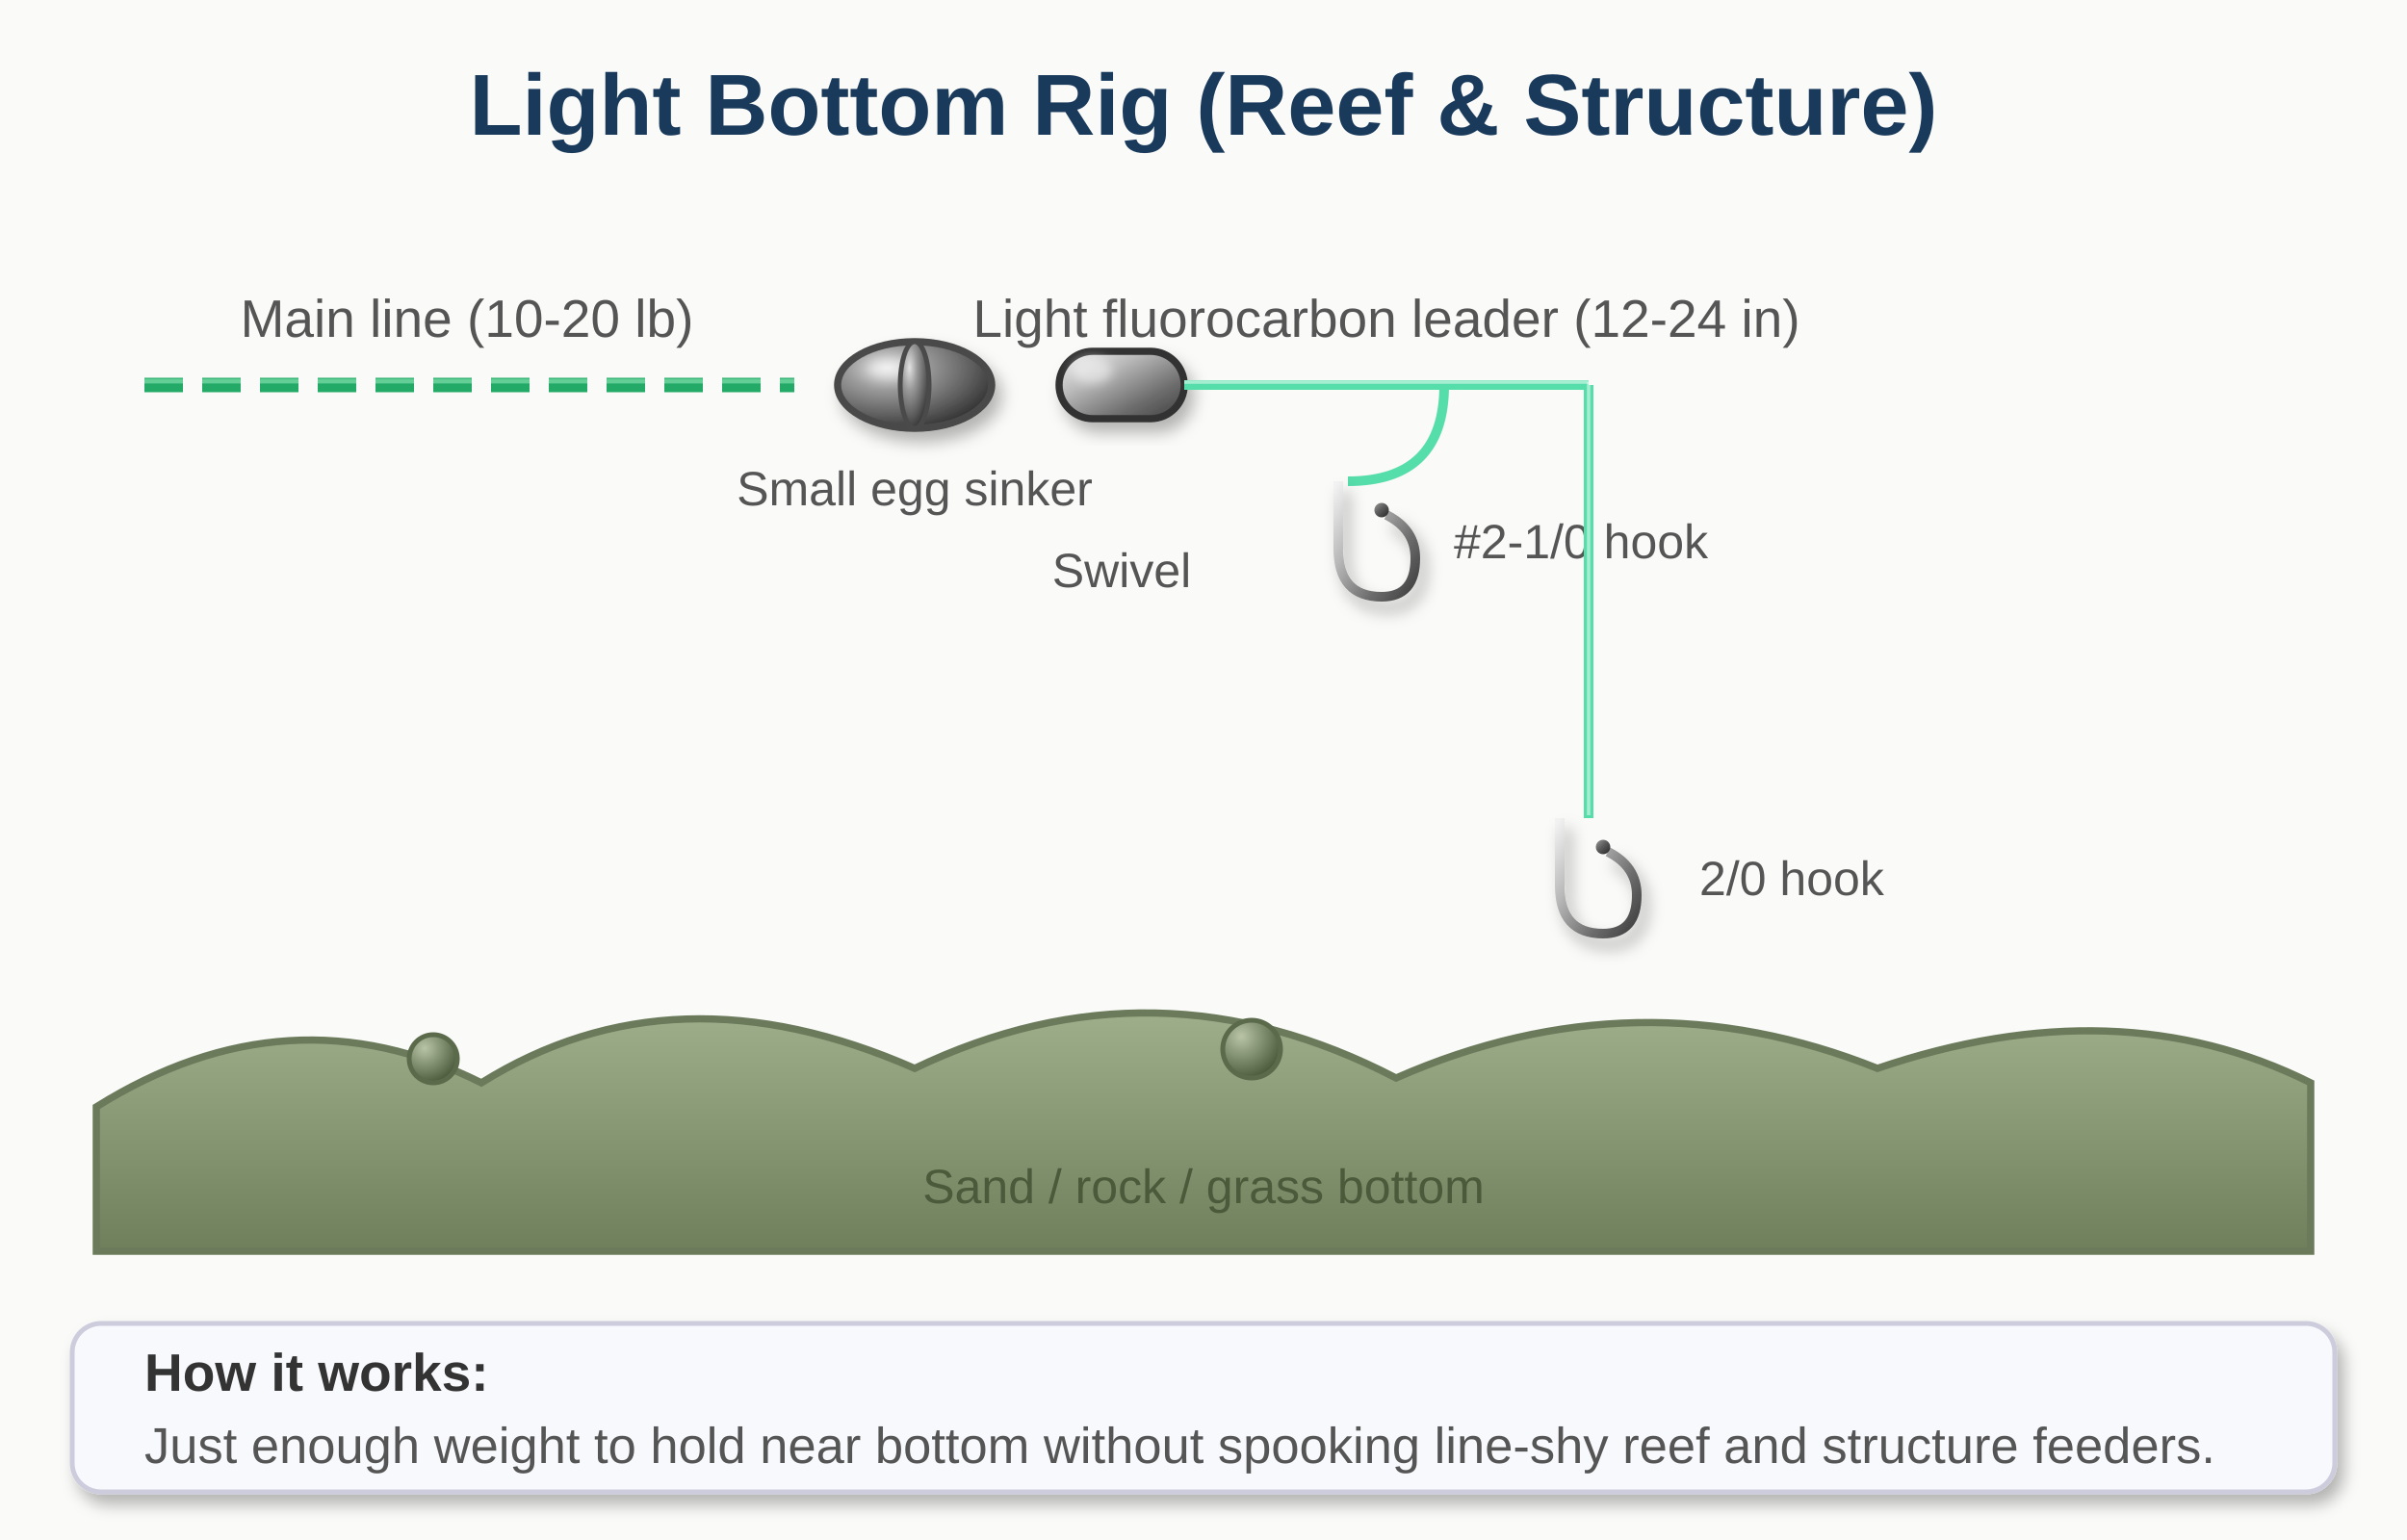
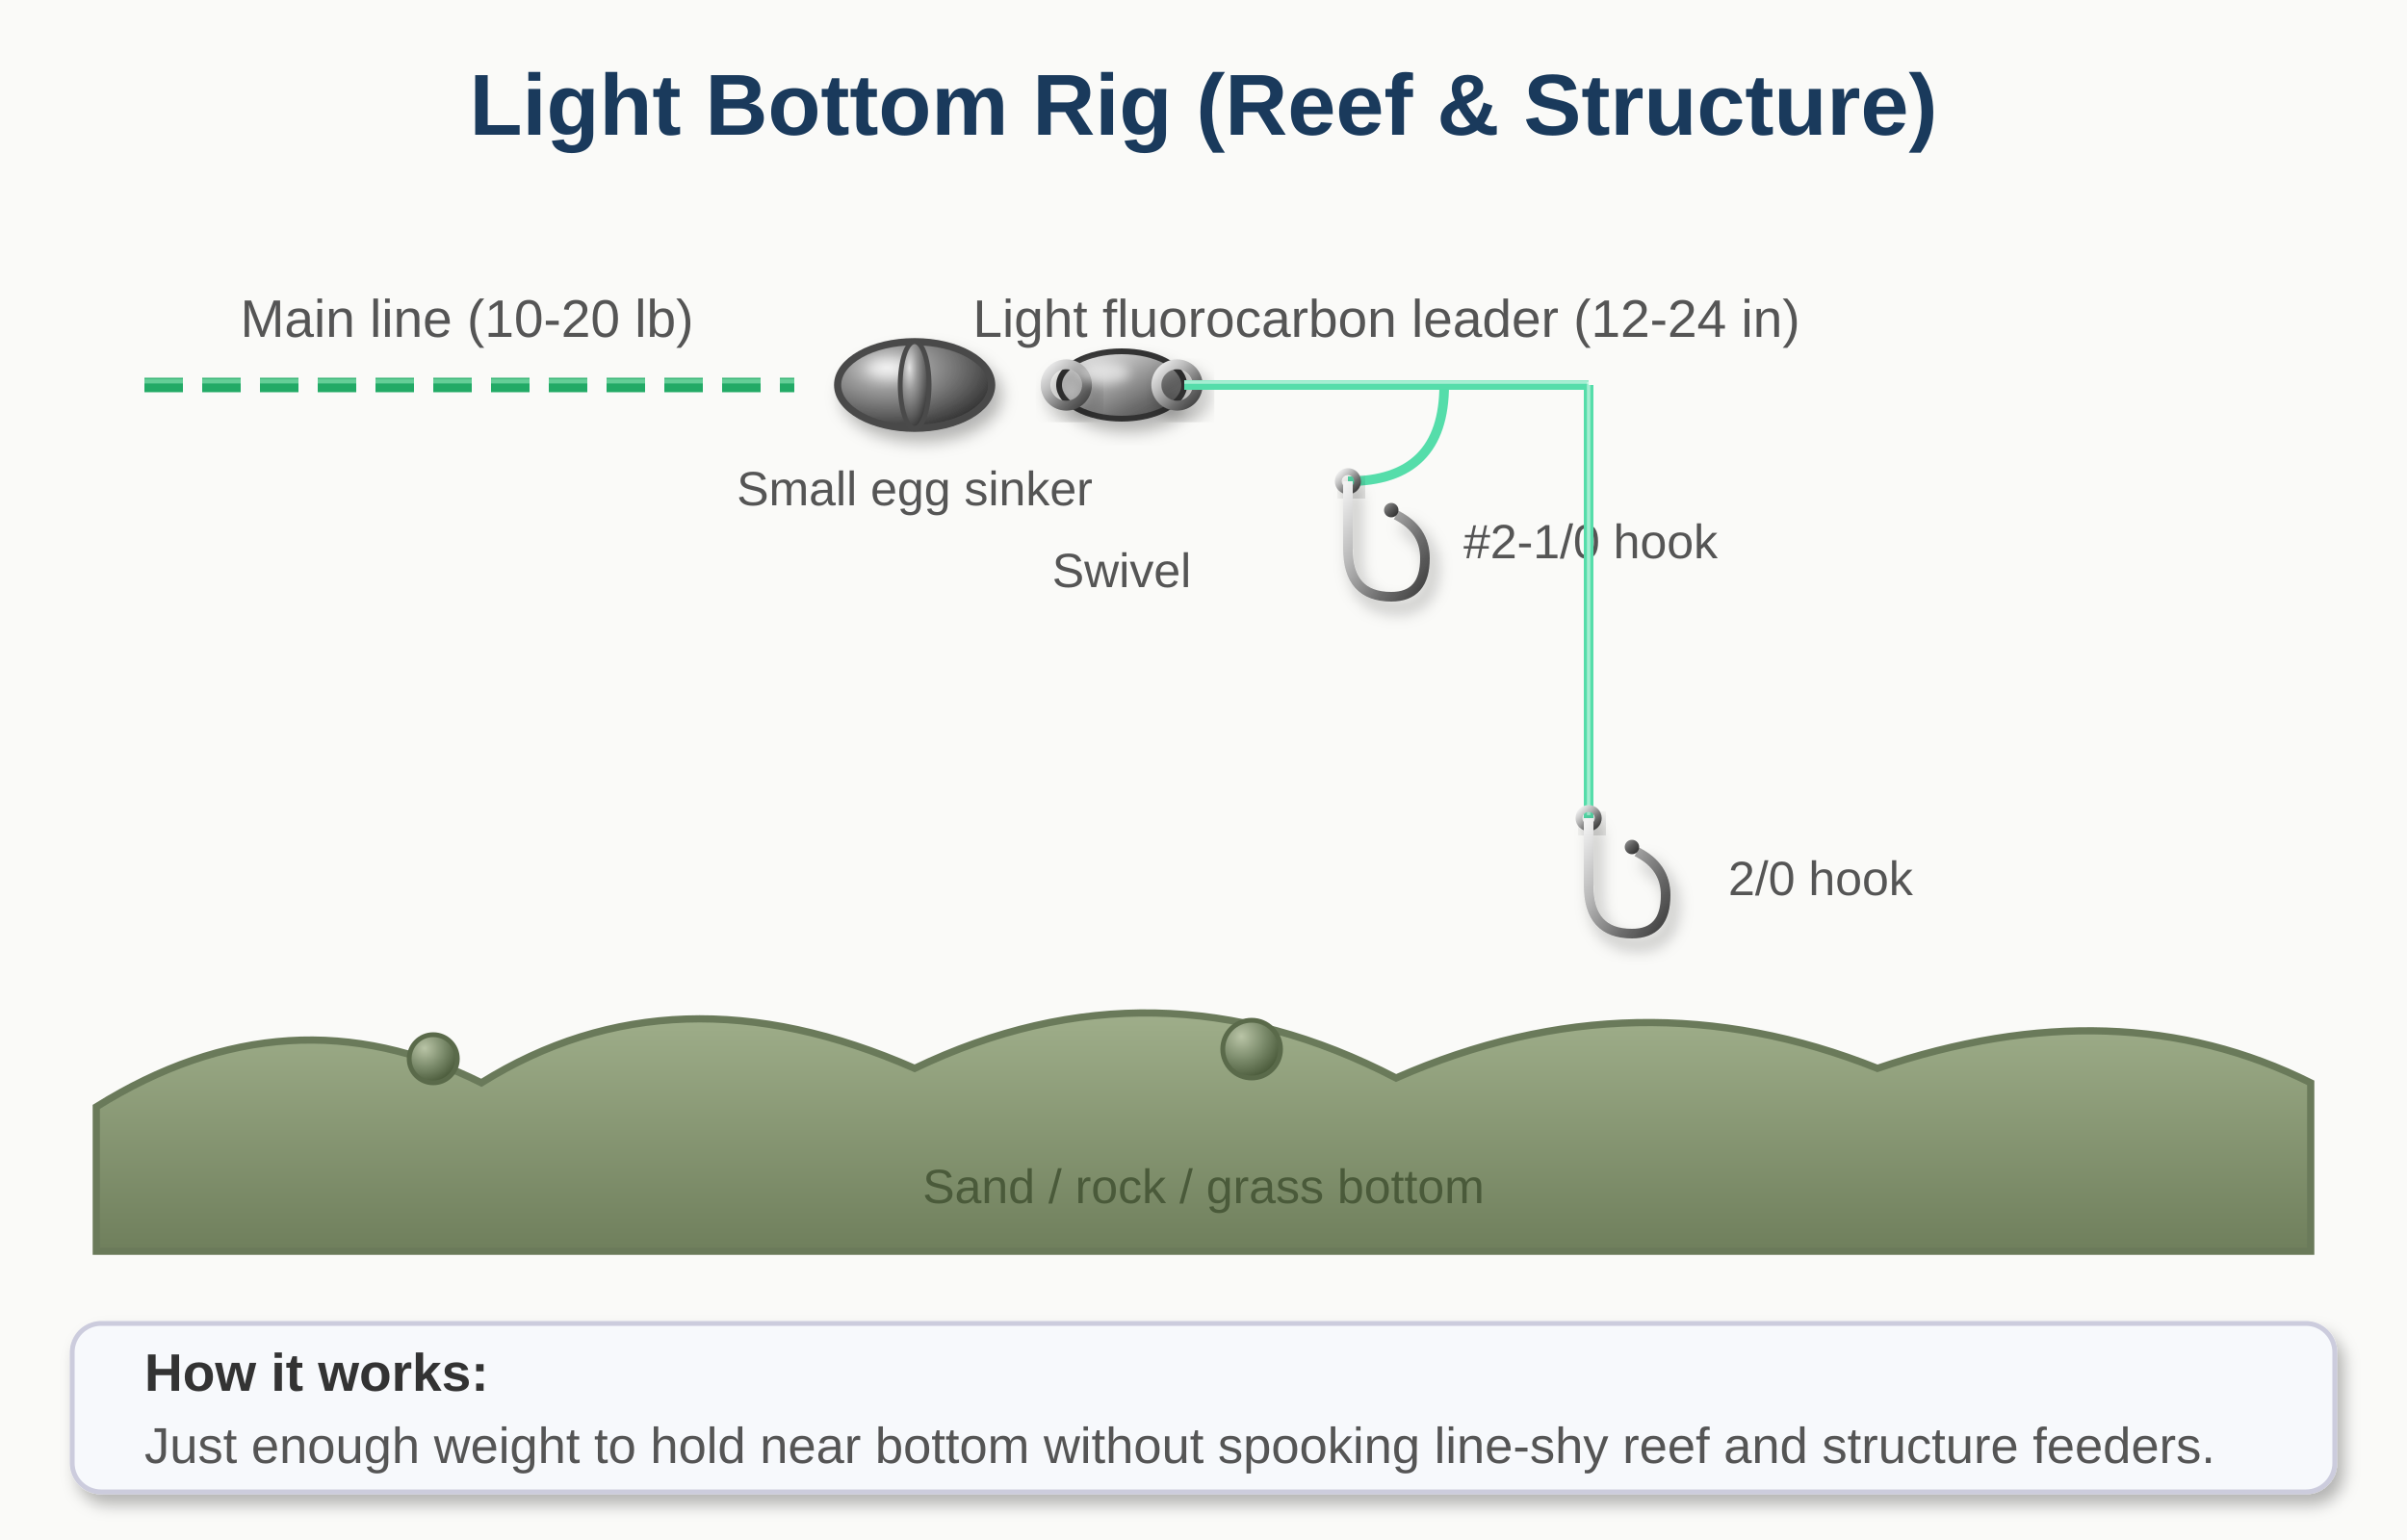
<svg xmlns="http://www.w3.org/2000/svg" viewBox="0 0 500 320" font-family="Arial, sans-serif">
  <rect x="0" y="0" width="500" height="320" fill="#FAFAF8" />
  <defs>
    <linearGradient id="seafloorGrad" x1="0%" y1="0%" x2="0%" y2="100%">
      <stop offset="0%" stop-color="#9fae8a" />
      <stop offset="100%" stop-color="#6f7f5c" />
    </linearGradient>
    <radialGradient id="pebbleGrad" cx="32%" cy="28%" r="75%">
      <stop offset="0%" stop-color="#b9c4a6" />
      <stop offset="55%" stop-color="#7a8a6a" />
      <stop offset="100%" stop-color="#4a5a3a" />
    </radialGradient>
    <radialGradient id="baitGrad" cx="35%" cy="30%" r="75%">
      <stop offset="0%" stop-color="#ffe4c4" />
      <stop offset="45%" stop-color="#e8b48a" />
      <stop offset="100%" stop-color="#b5794a" />
    </radialGradient>
    <filter id="glossBlur" x="-60%" y="-60%" width="220%" height="220%">
      <feGaussianBlur stdDeviation="1.1" />
    </filter>
  </defs>
  <defs>
    <linearGradient id="steelGrad" x1="0%" y1="0%" x2="100%" y2="100%">
      <stop offset="0%" stop-color="#f2f2f2" />
      <stop offset="35%" stop-color="#b8b8b8" />
      <stop offset="70%" stop-color="#6e6e6e" />
      <stop offset="100%" stop-color="#3d3d3d" />
    </linearGradient>
    <linearGradient id="steelGradDark" x1="0%" y1="0%" x2="100%" y2="100%">
      <stop offset="0%" stop-color="#9a9a9a" />
      <stop offset="45%" stop-color="#5c5c5c" />
      <stop offset="100%" stop-color="#242424" />
    </linearGradient>
    <radialGradient id="leadGrad" cx="32%" cy="30%" r="75%">
      <stop offset="0%" stop-color="#e2e2e2" />
      <stop offset="35%" stop-color="#9a9a9a" />
      <stop offset="75%" stop-color="#5c5c5c" />
      <stop offset="100%" stop-color="#333333" />
    </radialGradient>
    <filter id="softShadow" x="-40%" y="-40%" width="180%" height="180%">
      <feDropShadow dx="1.4" dy="2.2" stdDeviation="1.6" flood-color="#000000" flood-opacity="0.28" />
    </filter>
  </defs>
  <text x="250" y="28" text-anchor="middle" font-size="18" font-weight="bold" fill="#1a3a5c">Light Bottom Rig (Reef &amp; Structure)</text>
  <line x1="30" y1="80" x2="165" y2="80" stroke="#2a6" stroke-width="3" stroke-dasharray="8,4" />
  <line x1="30" y1="79.2" x2="165" y2="79.2" stroke="#8fe6b8" stroke-width="0.96" stroke-dasharray="8,4" opacity="0.6" />
  <text x="97" y="70" text-anchor="middle" font-size="11" fill="#555">Main line (10-20 lb)</text>
  <ellipse cx="190" cy="80" rx="16" ry="9" fill="url(#leadGrad)" stroke="#4a4a4a" stroke-width="1.5" filter="url(#softShadow)" />
  <ellipse cx="184.9" cy="76.6" rx="4.8" ry="2.0" fill="#ffffff" opacity="0.5" filter="url(#glossBlur)" />
  <ellipse cx="190" cy="80" rx="3" ry="9" fill="url(#leadGrad)" stroke="#4a4a4a" stroke-width="1" />
  <text x="190" y="105" text-anchor="middle" font-size="10" fill="#555">Small egg sinker</text>
-   <rect x="220" y="73" width="26" height="14" rx="7" fill="url(#steelGrad)" stroke="#333333" stroke-width="1.5" filter="url(#softShadow)" />
-   <ellipse cx="226.8" cy="76.9" rx="4.2" ry="2.8" fill="#ffffff" opacity="0.5" filter="url(#glossBlur)" />
+   <ellipse cx="233.0" cy="80.0" rx="13.0" ry="7.0" fill="url(#steelGrad)" stroke="#333333" stroke-width="1.2" filter="url(#softShadow)" />
+   <circle cx="221.5" cy="80.0" r="4.3" fill="none" stroke="url(#steelGrad)" stroke-width="2.06" filter="url(#softShadow)" />
+   <circle cx="244.5" cy="80.0" r="4.3" fill="none" stroke="url(#steelGrad)" stroke-width="2.06" filter="url(#softShadow)" />
+   <ellipse cx="229.4" cy="77.5" rx="5.2" ry="2.2" fill="#ffffff" opacity="0.55" filter="url(#glossBlur)" />
  <text x="233" y="122" text-anchor="middle" font-size="10" fill="#555">Swivel</text>
  <line x1="246" y1="80" x2="330" y2="80" stroke="#5da" stroke-width="2" />
  <line x1="246" y1="79.4" x2="330" y2="79.4" stroke="#e8fbf3" stroke-width="0.70" opacity="0.55" />
  <text x="288" y="70" text-anchor="middle" font-size="11" fill="#555">Light fluorocarbon leader (12-24 in)</text>
  <path d="M300 80 Q300 100 280 100" fill="none" stroke="#5da" stroke-width="2" />
-   <g transform="translate(272, 100)">
+   <g transform="translate(274, 100)">
+     <circle cx="6" cy="0" r="2.0" fill="none" stroke="url(#steelGrad)" stroke-width="1.44" filter="url(#softShadow)" />
    <path d="M6 0 L6 14 Q6 24 15 24 Q22 24 22 16 Q22 10 16 7" fill="none" stroke="url(#steelGrad)" stroke-width="2" filter="url(#softShadow)" />
    <circle cx="15" cy="6" r="1.5" fill="url(#steelGradDark)" />
    <text x="30" y="16" font-size="10" fill="#555">#2-1/0 hook</text>
  </g>
  <line x1="330" y1="80" x2="330" y2="170" stroke="#5da" stroke-width="2" />
  <line x1="330" y1="79.4" x2="330" y2="169.4" stroke="#e8fbf3" stroke-width="0.70" opacity="0.55" />
-   <g transform="translate(318, 170)">
+   <g transform="translate(324, 170)">
+     <circle cx="6" cy="0" r="2.0" fill="none" stroke="url(#steelGrad)" stroke-width="1.44" filter="url(#softShadow)" />
    <path d="M6 0 L6 14 Q6 24 15 24 Q22 24 22 16 Q22 10 16 7" fill="none" stroke="url(#steelGrad)" stroke-width="2" filter="url(#softShadow)" />
    <circle cx="15" cy="6" r="1.5" fill="url(#steelGradDark)" />
    <text x="35" y="16" font-size="10" fill="#555">2/0 hook</text>
  </g>
  <path d="M20 230 Q60 205 100 225 Q140 200 190 222 Q240 198 290 224 Q340 202 390 222 Q440 205 480 225 L480 260 L20 260 Z" fill="url(#seafloorGrad)" stroke="#6a7a5a" stroke-width="1.5" />
  <circle cx="90" cy="220" r="5" fill="url(#pebbleGrad)" stroke="#5a6a4a" stroke-width="1" />
  <circle cx="260" cy="218" r="6" fill="url(#pebbleGrad)" stroke="#5a6a4a" stroke-width="1" />
  <text x="250" y="250" text-anchor="middle" font-size="10" fill="#4a5a3a">Sand / rock / grass bottom</text>
  <rect x="15" y="275" width="470" height="35" rx="6" fill="#f7f9fc" stroke="#ccd" stroke-width="1" filter="url(#softShadow)" />
  <text x="30" y="289" font-size="11" fill="#333" font-weight="bold">How it works:</text>
  <text x="30" y="304" font-size="10.5" fill="#555">Just enough weight to hold near bottom without spooking line-shy reef and structure feeders.</text>
</svg>
